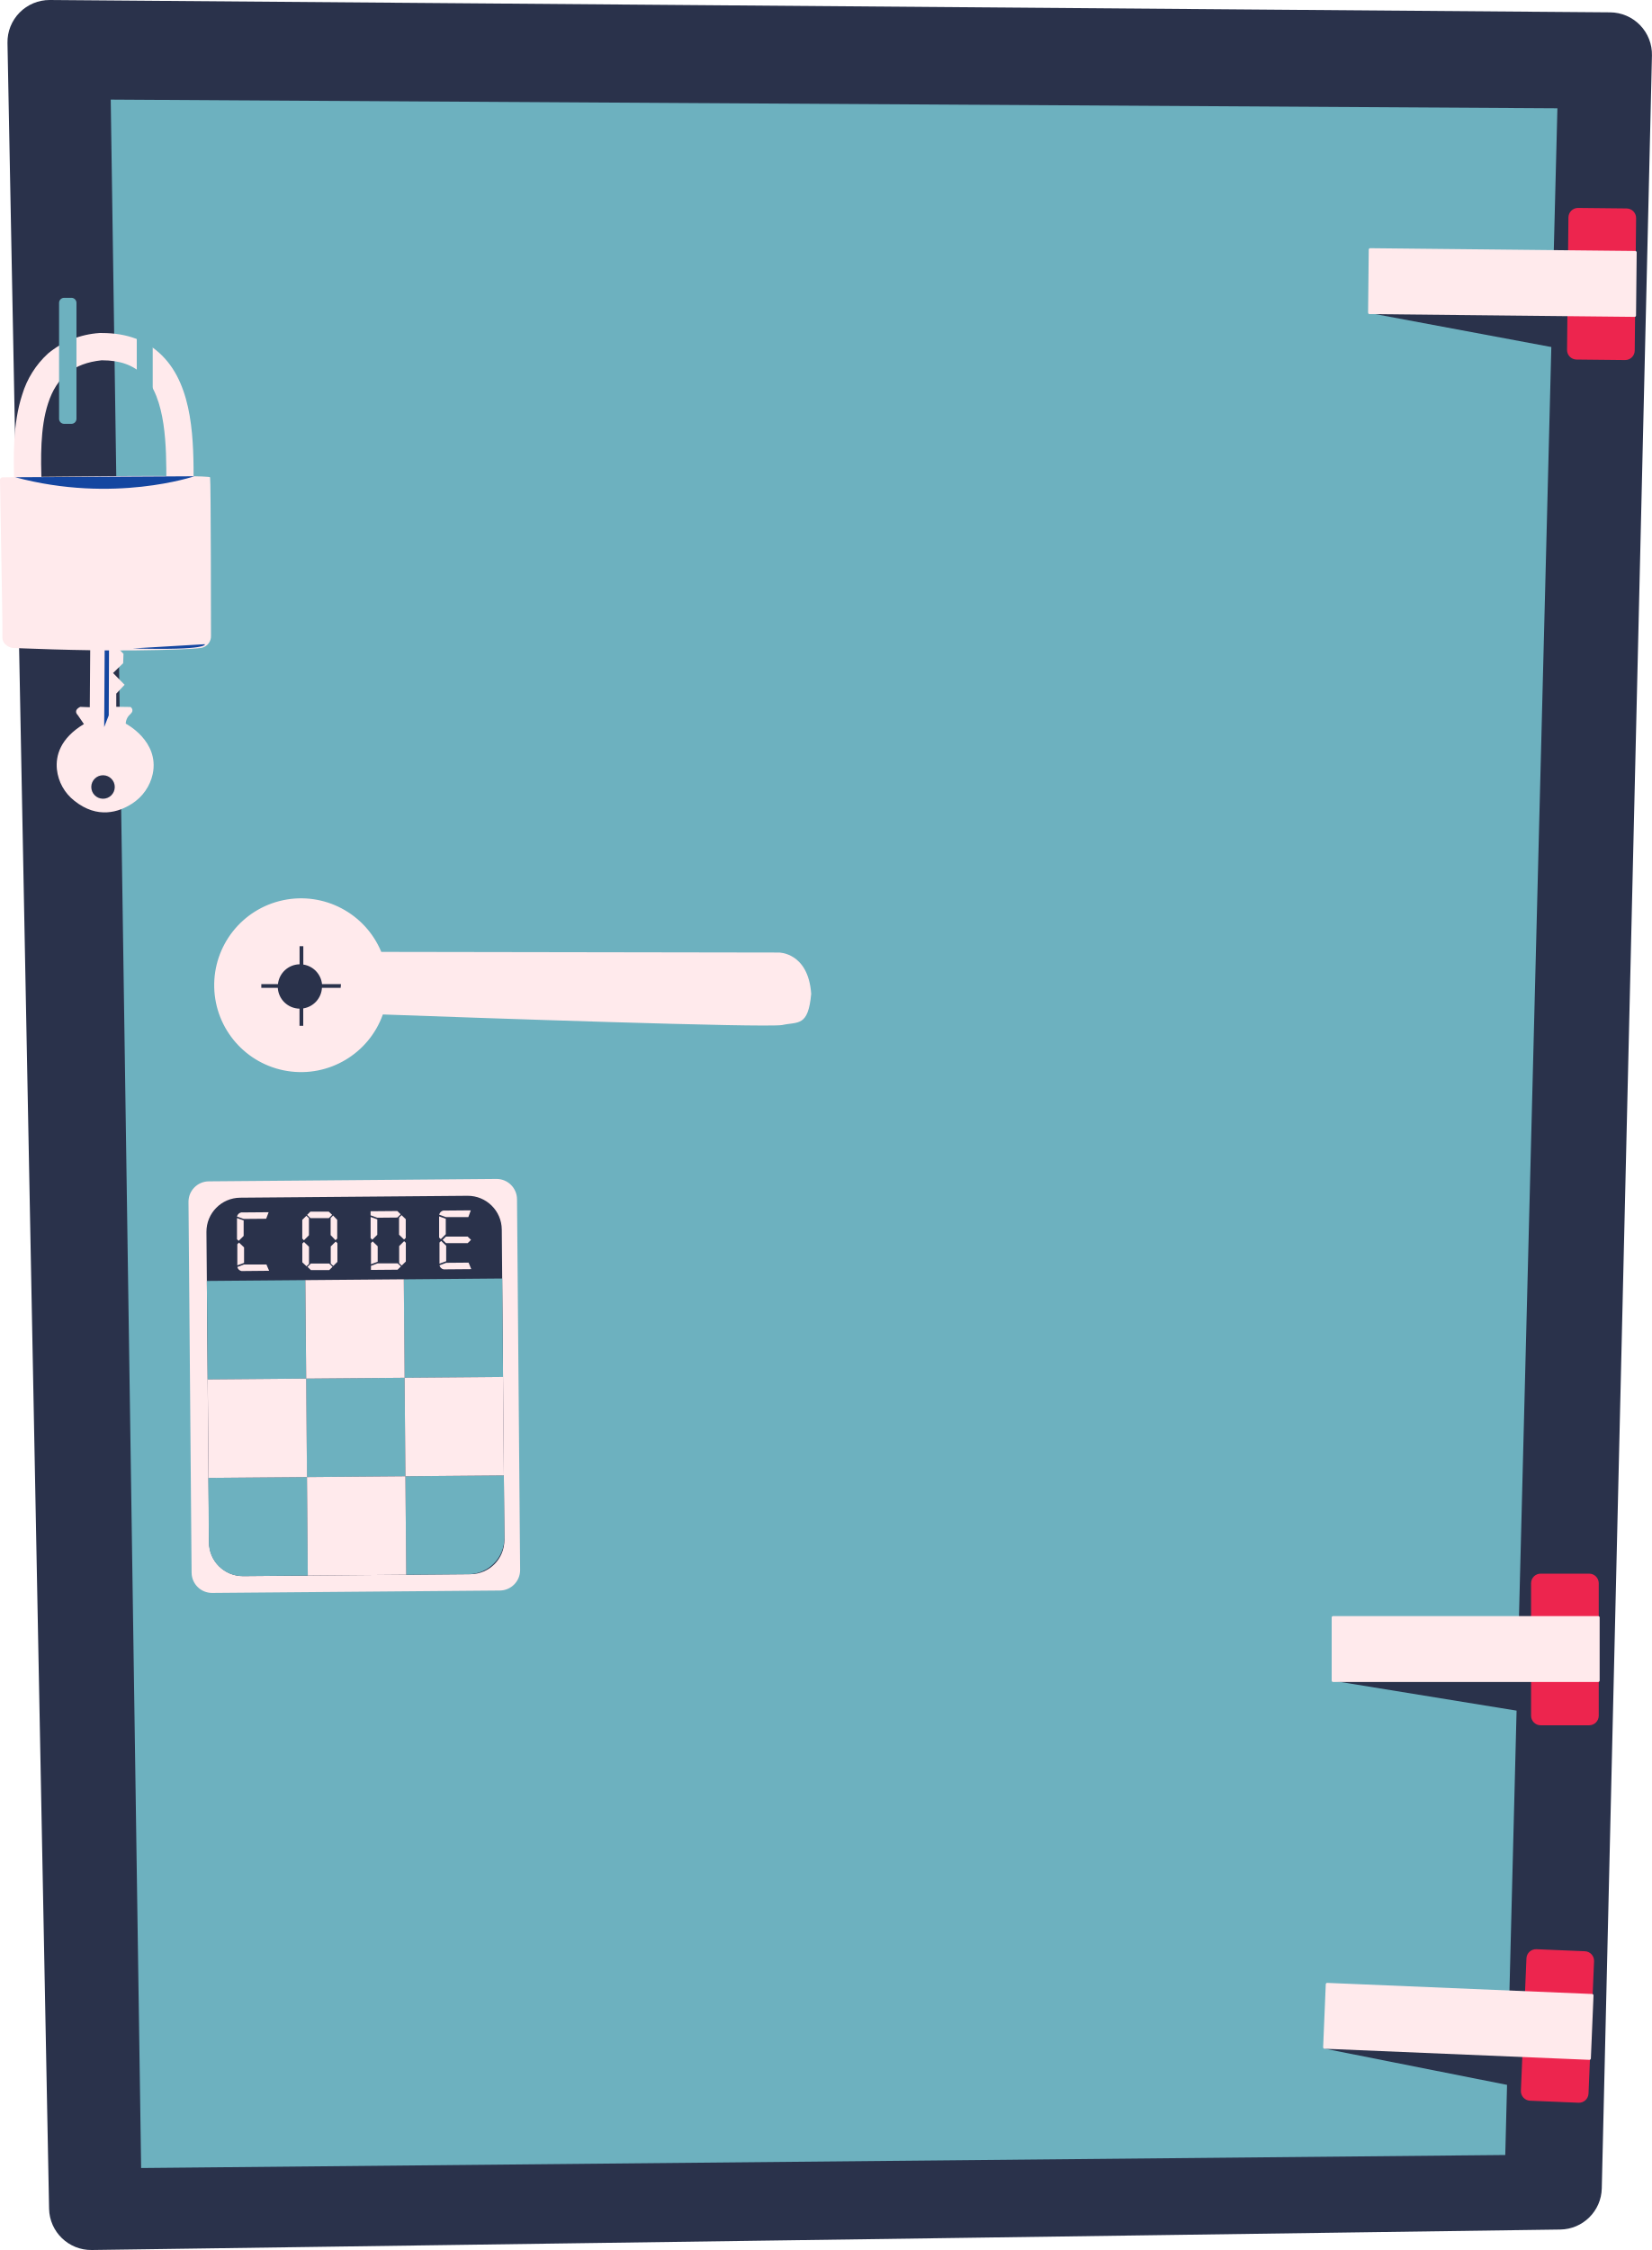
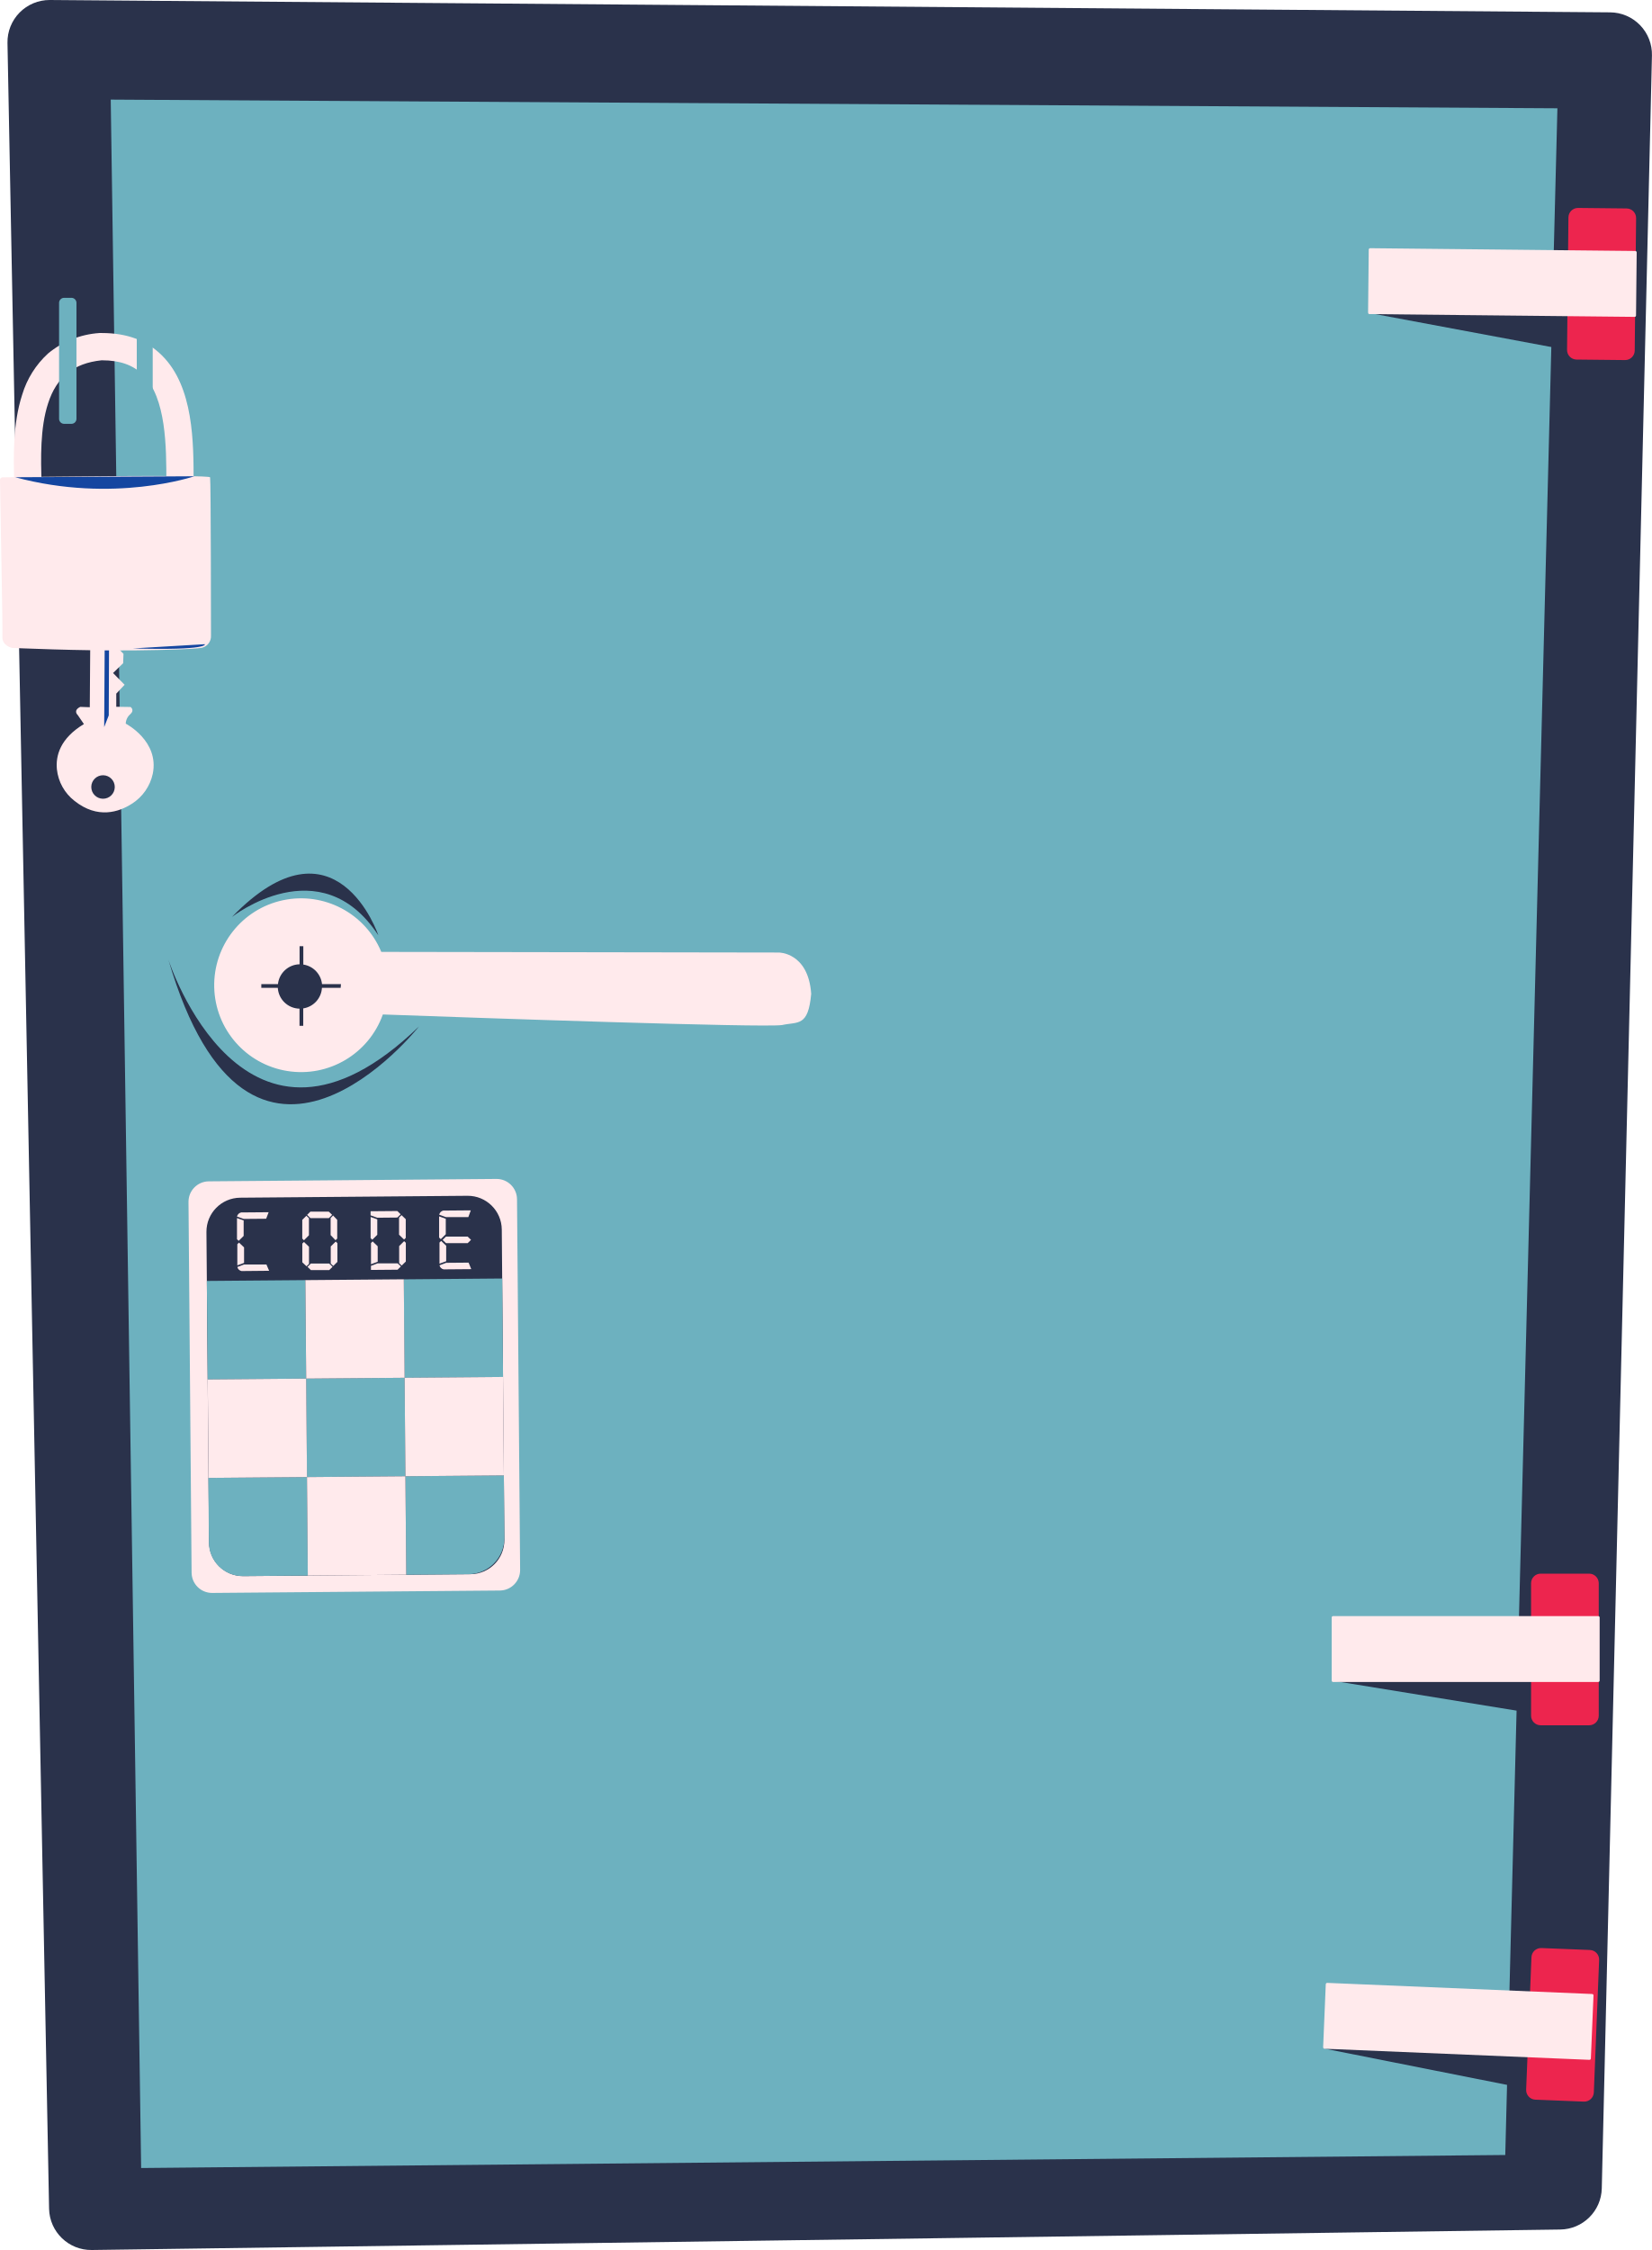
<svg xmlns="http://www.w3.org/2000/svg" viewBox="0 0 441.59 601.3">
  <defs>
    <style>
            .cls-1 {
                fill: #2a324b;
            }

            .cls-2 {
                fill: #6db1bf;
            }

            .cls-3 {
                fill: #ffeaec;
            }

            .cls-4 {
                fill: #1446a0;
            }

            .cls-5 {
                fill: #ed254e;
            }
        </style>
  </defs>
  <g id="Layer_2" data-name="Layer 2">
    <g id="Color">
      <g id="Caja_fuerte_copy" data-name="Caja fuerte copy">
        <path class="cls-1" d="M13.3,0,430.41,3.3a11.26,11.26,0,0,1,11.17,11.53l-13.41,570a11.25,11.25,0,0,1-11.1,11L24.54,601.3a11.26,11.26,0,0,1-11.42-11L2,11.48A11.26,11.26,0,0,1,13.3,0Z" />
        <polygon class="cls-2" points="29.6 26.62 416.31 28.94 402.37 575.91 37.73 579.39 29.6 26.62" />
      </g>
      <path class="cls-3" d="M208.18,254.56l-106.26-.17a23.22,23.22,0,1,0,.42,16.72c24.38.88,101.6,3.58,106.7,2.83,4.28-.94,7,.54,7.8-8.35C216.06,254.48,208.18,254.56,208.18,254.56Z" />
-       <path class="cls-2" d="M62,245.06s23.65-18.7,39.12,4.88C101.16,249.94,89.79,216.39,62,245.06Z" />
-       <path class="cls-2" d="M45,256.42s20.26,63.05,67,17.9C112,274.32,66.93,331.39,45,256.42Z" />
+       <path class="cls-1" d="M62,245.06s23.65-18.7,39.12,4.88C101.16,249.94,89.79,216.39,62,245.06Z" />
+       <path class="cls-1" d="M45,256.42s20.26,63.05,67,17.9C112,274.32,66.93,331.39,45,256.42Z" />
      <g id="Llaves_copy" data-name="Llaves copy">
        <path class="cls-3" d="M40.83,206.82c1.82-8.8-7.22-13.43-7.22-13.43a3.53,3.53,0,0,1,1.22-2.53c1.24-1.1.08-1.92.08-1.92l-3.83-.06v-3.51L33.31,183l-3.09-3.14,2.7-2.62.09-2.5-2.77-2.91,1.74-2-.07-2.23c.22-1-4.44-5.45-4.44-5.45-1.6.13-3.3,3.62-3.3,3.62L24,189l-2.56-.09c-2,1-.67,2.17-.67,2.17l1.66,2.42c-6.39,3.85-7.58,8.5-7.22,12.11a12.32,12.32,0,0,0,4.69,8.41c6.19,4.93,11.91,3,15.38.76A12.59,12.59,0,0,0,40.83,206.82ZM24.4,210.27a3.14,3.14,0,1,1,3.09,3.19A3.15,3.15,0,0,1,24.4,210.27Z" />
        <polygon class="cls-4" points="28.04 163.34 29.18 164.69 29.07 191.19 27.85 194.31 28.04 163.34" />
      </g>
      <g id="Candado_copy" data-name="Candado copy">
        <path class="cls-3" d="M48.27,139.9a3.66,3.66,0,0,1-3.65-3.39c-.16-2.13-.15-4.62-.15-7.51,0-9.56,0-22.64-6.28-28.87-2.61-2.58-6.17-3.84-10.88-3.84h-.17c-7.42.78-12,4.43-14.28,11.49-2.17,6.61-1.94,14.8-1.76,21.38.07,2.82.14,5.26,0,7.3A3.66,3.66,0,1,1,3.81,136c.1-1.72,0-4,0-6.66-.2-7.15-.44-16,2.12-23.86a24.43,24.43,0,0,1,6.9-11A24,24,0,0,1,26.58,89l.16,0h.56c6.65,0,12,2,16,6,8.47,8.38,8.46,23.24,8.45,34.09,0,2.74,0,5.1.13,7a3.65,3.65,0,0,1-3.38,3.91Z" />
        <path class="cls-3" d="M0,128.26a.7.7,0,0,1,.68-.7c6.39-.09,55.26-.76,55.48,0s.24,42.27.24,42.27a3.19,3.19,0,0,1-2.47,3.3c-2.37.38-9.43.58-17.56.68-14.93.18-33.18-.66-33.18-.66S.5,172.57.64,170.1C.76,167.82.05,133.67,0,128.26Z" />
        <path class="cls-4" d="M4.07,127.54l47.87-.26S30.44,134.63,4.07,127.54Z" />
        <path class="cls-4" d="M35.48,173.29l19.27-1.13S56,173.86,35.48,173.29Z" />
        <rect class="cls-2" x="15.79" y="79.59" width="4.65" height="33.68" rx="1.35" />
        <rect class="cls-2" x="36.56" y="79.46" width="4.26" height="33.68" rx="1.35" />
      </g>
      <g id="Escribe_el_codigo_copy" data-name="Escribe el codigo copy">
        <rect class="cls-3" x="50.77" y="315.39" width="87.82" height="110" rx="5.47" transform="translate(-3.07 0.8) rotate(-0.48)" />
        <rect class="cls-1" x="55.5" y="319.83" width="78.95" height="101.13" rx="9.1" transform="translate(-3.07 0.8) rotate(-0.48)" />
        <path class="cls-2" d="M55.82,394.85H82.13a0,0,0,0,1,0,0v26.32a0,0,0,0,1,0,0H64.77a9,9,0,0,1-9-9V394.85a0,0,0,0,1,0,0Z" transform="translate(-3.38 0.59) rotate(-0.48)" />
        <rect class="cls-2" x="81.91" y="368.32" width="26.32" height="26.32" transform="translate(-3.16 0.8) rotate(-0.48)" />
        <path class="cls-2" d="M108.45,394.42h26.32a0,0,0,0,1,0,0v16.64a9.68,9.68,0,0,1-9.68,9.68H108.45a0,0,0,0,1,0,0V394.42A0,0,0,0,1,108.45,394.42Z" transform="translate(-3.38 1.02) rotate(-0.48)" />
        <rect class="cls-2" x="55.38" y="342.22" width="26.32" height="26.32" transform="translate(-2.95 0.58) rotate(-0.48)" />
        <rect class="cls-2" x="108.01" y="341.79" width="26.32" height="26.32" transform="translate(-2.94 1.02) rotate(-0.48)" />
        <rect class="cls-3" x="82.13" y="394.64" width="26.32" height="26.32" transform="translate(-3.38 0.8) rotate(-0.48)" />
        <rect class="cls-3" x="55.6" y="368.54" width="26.32" height="26.32" transform="translate(-3.16 0.58) rotate(-0.48)" />
        <rect class="cls-3" x="108.23" y="368.1" width="26.32" height="26.32" transform="translate(-3.16 1.02) rotate(-0.48)" />
        <rect class="cls-3" x="81.7" y="342" width="26.32" height="26.32" transform="translate(-2.94 0.8) rotate(-0.48)" />
        <path class="cls-3" d="M65.13,326.16l0,4.13-1.33,1.32-.45-.43,0-5.66Zm-1.69,12,0-5.65.45-.44,1.35,1.29,0,4.14Zm8.5,1.45-7.37.07a1.43,1.43,0,0,1-1.13-1.08l1.78-.67,6,0Zm-.79-13.91-6,.05-1.8-.63a1.44,1.44,0,0,1,1.11-1.1l7.35-.06Z" />
        <path class="cls-3" d="M81.25,331.46,80.8,331l0-5,1.1-1.1.68.65,0,4.57Zm1.35,1.73,0,4.57-.66.65-1.13-1.07,0-5,.44-.44Zm5.3-7.65-4.91,0-.9-.87.88-.87,4.91,0,.91.86Zm1,13-.89.88-4.91,0-.9-.86.89-.88,4.91,0Zm-.52-8.47,0-4.57.66-.66L90.14,326l0,5-.45.44Zm1.36,1.73.45.43,0,5-1.11,1.09-.67-.64,0-4.57Z" />
        <path class="cls-3" d="M106.21,325.38l-5.36.05-1.79-.64V323.7l7.14-.06.9.87Zm-5.36.48,0,4.13-1.33,1.32-.45-.43,0-5.65Zm-1.68,12,0-5.66.44-.44,1.35,1.3,0,4.13Zm8,.58-.89.88-7.12.06v-1.09l1.78-.67,5.34,0Zm-.5-8.47,0-4.57.66-.66,1.13,1.08,0,5-.45.44Zm1.36,1.72.45.44,0,5-1.11,1.09-.67-.64,0-4.57Z" />
        <path class="cls-3" d="M119.16,325.71l0,4.13-1.33,1.32-.45-.43,0-5.66Zm-1.68,12,0-5.65.44-.44,1.35,1.3,0,4.13Zm8.49,1.46-7.36.06a1.41,1.41,0,0,1-1.13-1.08l1.78-.67,6-.05Zm-.78-13.91-6,0-1.79-.64a1.41,1.41,0,0,1,1.11-1.1l7.34-.06Zm-.18,5.22.9.86-.89.88-5.8,0-.9-.86.88-.88Z" />
      </g>
      <g id="Protector_copy" data-name="Protector copy">
        <polyline class="cls-1" points="365.69 83.58 418.89 93.53 418.63 83.01 365.69 83.58" />
        <polyline class="cls-1" points="355.97 449.12 410.37 457.97 410.37 446.88 355.97 449.12" />
        <polyline class="cls-1" points="354.08 547.49 408.82 558.36 408.31 547.01 354.08 547.49" />
        <rect class="cls-5" x="419.07" y="55.67" width="18.09" height="40.52" rx="2.56" transform="translate(0.82 -4.51) rotate(0.6)" />
        <rect class="cls-3" x="365.78" y="66.73" width="71.63" height="17.61" rx="0.38" transform="translate(0.82 -4.23) rotate(0.6)" />
        <rect class="cls-5" x="409.27" y="420.55" width="18.09" height="40.52" rx="2.56" />
        <rect class="cls-3" x="355.97" y="431.89" width="71.63" height="17.61" rx="0.38" />
-         <rect class="cls-5" x="407.31" y="521.15" width="18.09" height="40.52" rx="2.56" transform="translate(23.01 -16.94) rotate(2.4)" />
+         <rect class="cls-5" x="407.31" y="521.15" width="18.09" height="40.52" rx="2.56" transform="matrix(1, 0.04, -0.04, 1, 23.01, -16.94)" />
        <rect class="cls-3" x="354.04" y="531.37" width="71.63" height="17.61" rx="0.38" transform="translate(22.93 -15.83) rotate(2.4)" />
      </g>
      <g id="Complementos">
        <path class="cls-1" d="M91.14,263H86.08a5.93,5.93,0,0,0-5-5.23v-4.91h-1v4.84a5.93,5.93,0,0,0-5.78,5.3H69.85v1h4.41a5.92,5.92,0,0,0,5.8,5.56v4.59h1v-4.66a5.91,5.91,0,0,0,5-5.49h5Z" />
      </g>
    </g>
  </g>
</svg>
